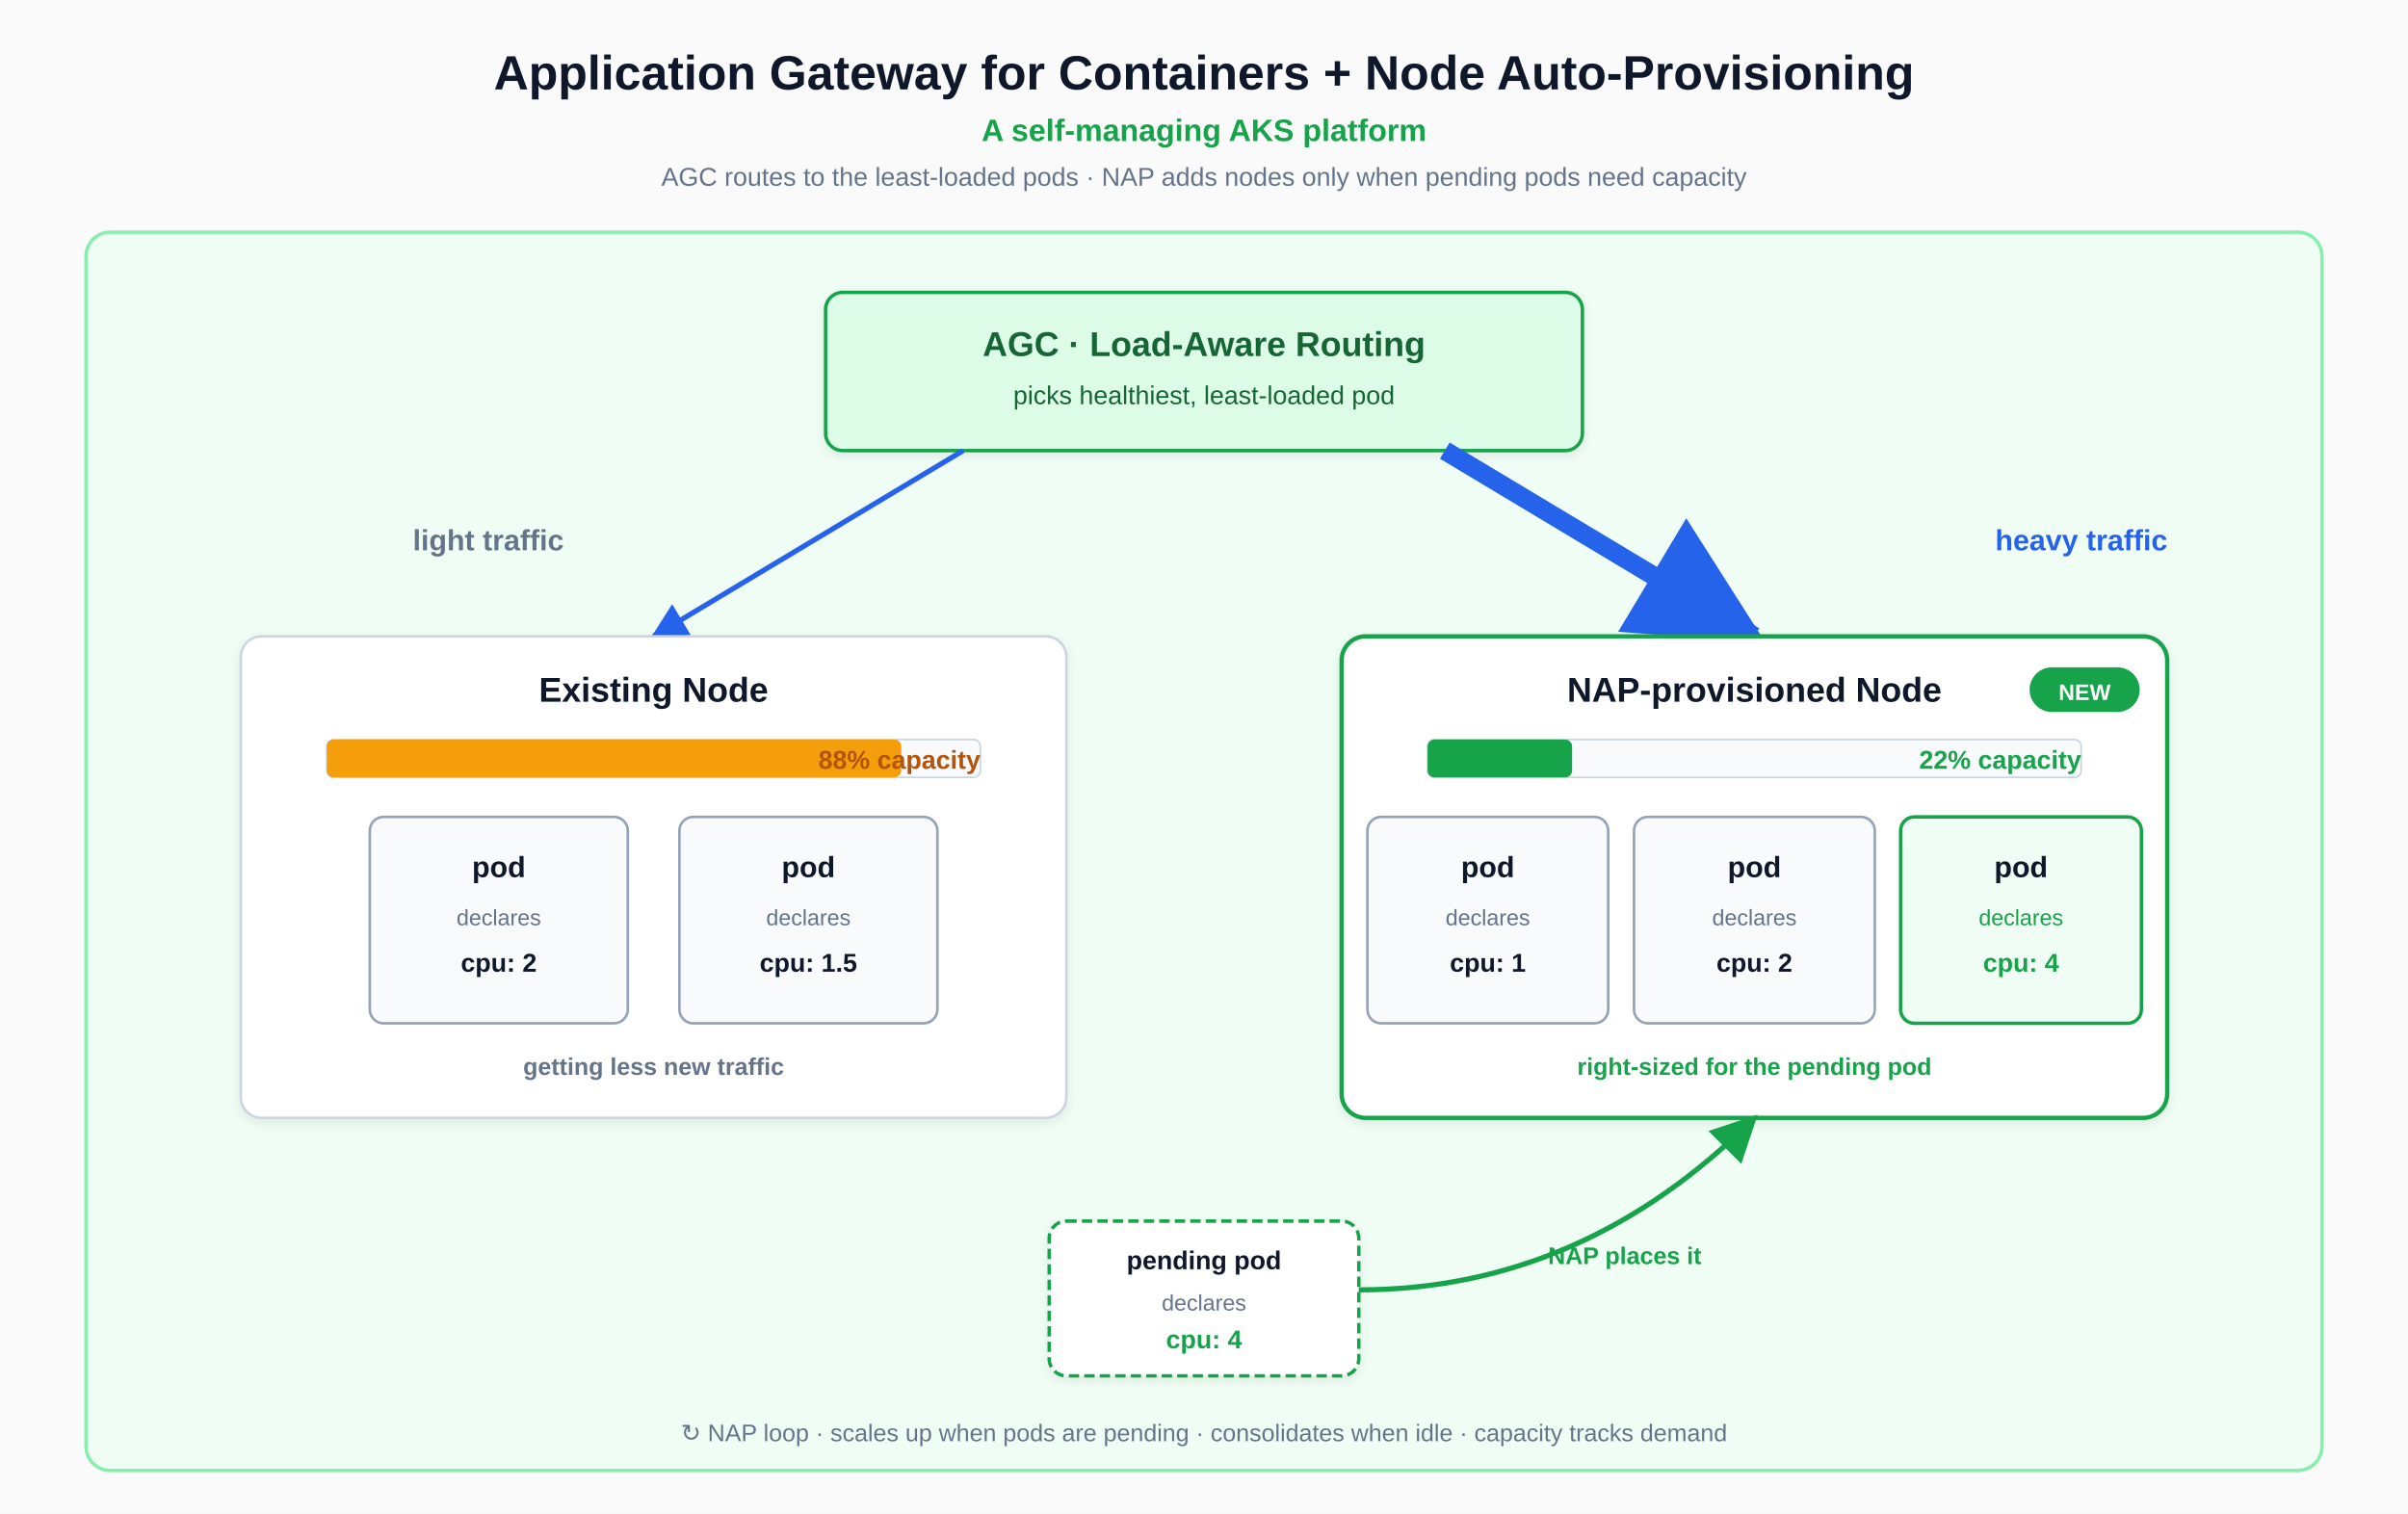
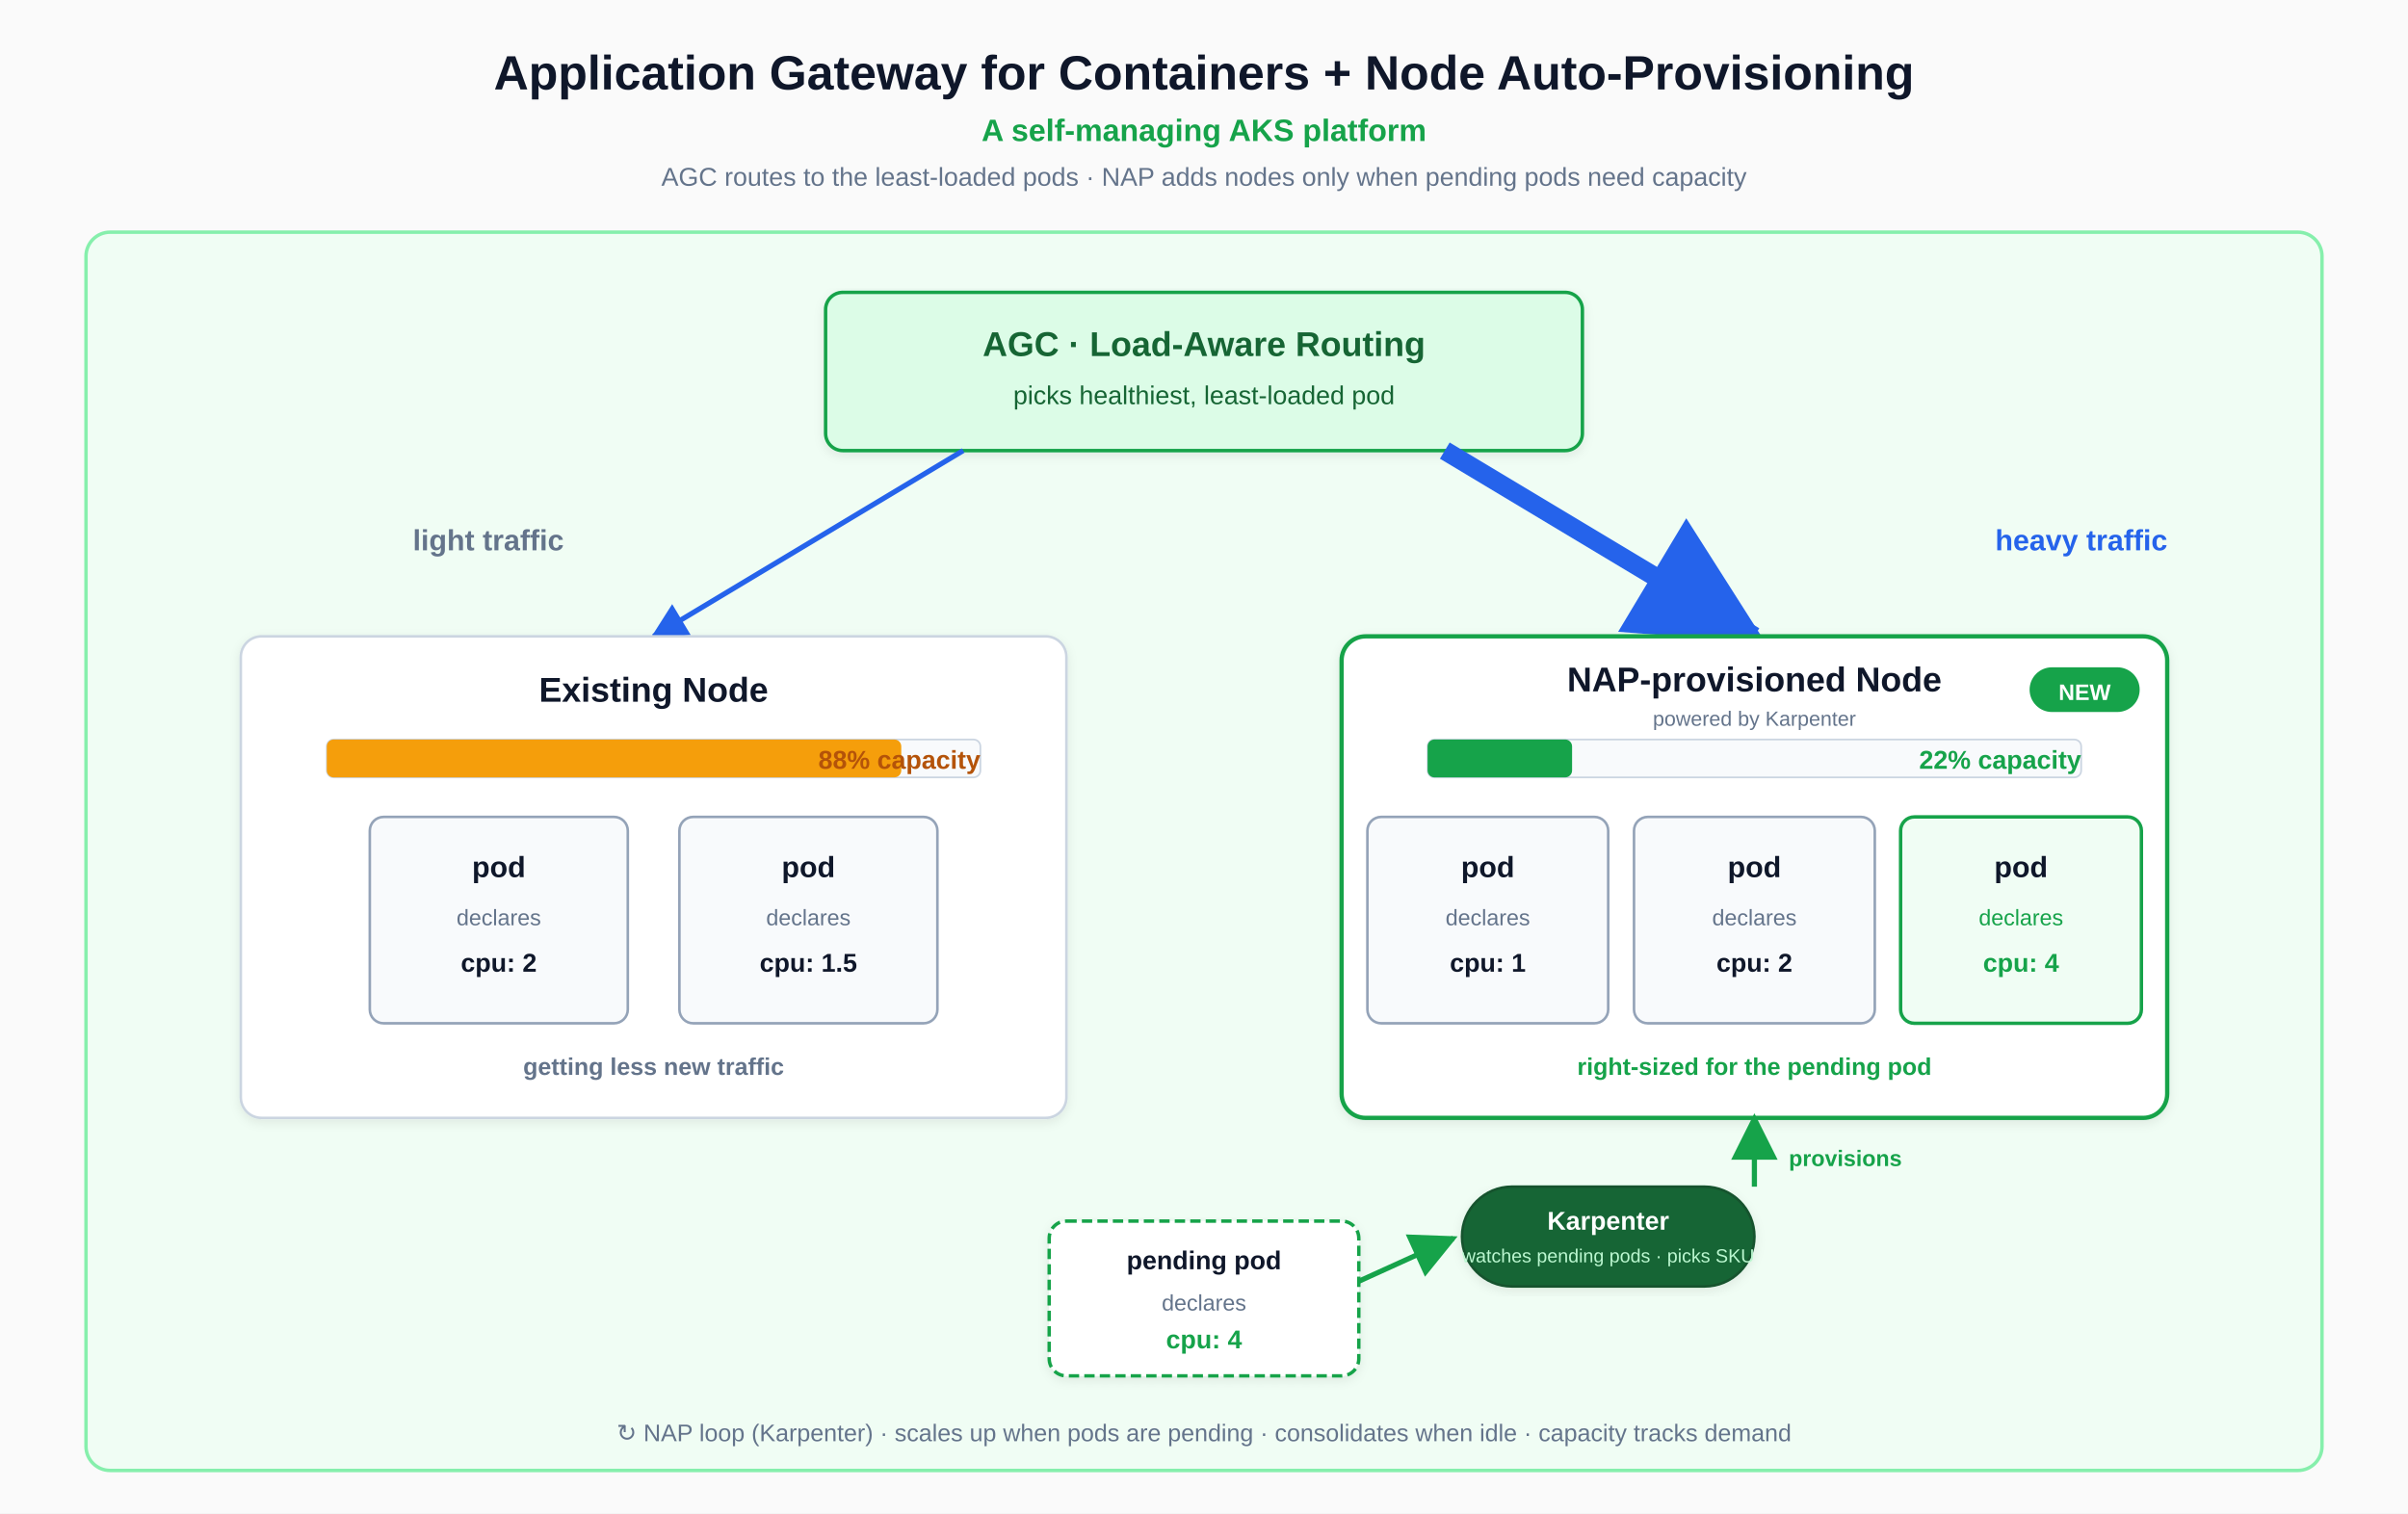
<svg xmlns="http://www.w3.org/2000/svg" viewBox="0 0 1400 880" font-family="'Segoe UI', 'Helvetica Neue', Arial, sans-serif">
  <defs>
    <marker id="arrBlue" viewBox="0 0 10 10" refX="9" refY="5" markerWidth="7" markerHeight="7" orient="auto">
      <path d="M0,0 L10,5 L0,10 z" fill="#2563eb" />
    </marker>
    <marker id="arrGreen" viewBox="0 0 10 10" refX="9" refY="5" markerWidth="9" markerHeight="9" orient="auto">
      <path d="M0,0 L10,5 L0,10 z" fill="#16a34a" />
    </marker>
    <filter id="card" x="-5%" y="-5%" width="110%" height="115%">
      <feDropShadow dx="0" dy="2" stdDeviation="3" flood-color="#0f172a" flood-opacity="0.08" />
    </filter>
  </defs>
  <rect width="1400" height="880" fill="#fafafa" />
  <text x="700" y="52" font-size="28" fill="#0f172a" font-weight="700" text-anchor="middle">Application Gateway for Containers + Node Auto-Provisioning</text>
  <text x="700" y="82" font-size="18" fill="#16a34a" font-weight="700" text-anchor="middle">A self-managing AKS platform</text>
  <text x="700" y="108" font-size="15" fill="#64748b" text-anchor="middle">AGC routes to the least-loaded pods · NAP adds nodes only when pending pods need capacity</text>
  <rect x="50" y="135" width="1300" height="720" rx="14" fill="#f0fdf4" stroke="#86efac" stroke-width="2" />
  <rect x="480" y="170" width="440" height="92" rx="10" fill="#dcfce7" stroke="#16a34a" stroke-width="2" filter="url(#card)" />
  <text x="700" y="207" font-size="20" fill="#166534" font-weight="700" text-anchor="middle">AGC · Load-Aware Routing</text>
  <text x="700" y="235" font-size="15" fill="#166534" text-anchor="middle">picks healthiest, least-loaded pod</text>
  <line x1="560" y1="262" x2="380" y2="370" stroke="#2563eb" stroke-width="3" marker-end="url(#arrBlue)" />
  <line x1="840" y1="262" x2="1020" y2="370" stroke="#2563eb" stroke-width="11" marker-end="url(#arrBlue)" />
  <text x="240" y="320" font-size="17" fill="#64748b" font-weight="700">light traffic</text>
  <text x="1160" y="320" font-size="17" fill="#2563eb" font-weight="700">heavy traffic</text>
  <rect x="140" y="370" width="480" height="280" rx="12" fill="#ffffff" stroke="#cbd5e1" stroke-width="1.5" filter="url(#card)" />
  <text x="380" y="408" font-size="20" fill="#0f172a" font-weight="700" text-anchor="middle">Existing Node</text>
  <rect x="190" y="430" width="380" height="22" rx="4" fill="#f8fafc" stroke="#cbd5e1" />
  <rect x="190" y="430" width="334" height="22" rx="4" fill="#f59e0b" />
  <text x="570" y="447" font-size="15" fill="#b45309" font-weight="700" text-anchor="end">88% capacity</text>
  <rect x="215" y="475" width="150" height="120" rx="8" fill="#f8fafc" stroke="#94a3b8" stroke-width="1.5" />
  <text x="290" y="510" font-size="17" fill="#0f172a" font-weight="700" text-anchor="middle">pod</text>
  <text x="290" y="538" font-size="13" fill="#64748b" text-anchor="middle">declares</text>
  <text x="290" y="565" font-size="15" fill="#0f172a" font-weight="700" text-anchor="middle">cpu: 2</text>
  <rect x="395" y="475" width="150" height="120" rx="8" fill="#f8fafc" stroke="#94a3b8" stroke-width="1.5" />
  <text x="470" y="510" font-size="17" fill="#0f172a" font-weight="700" text-anchor="middle">pod</text>
  <text x="470" y="538" font-size="13" fill="#64748b" text-anchor="middle">declares</text>
  <text x="470" y="565" font-size="15" fill="#0f172a" font-weight="700" text-anchor="middle">cpu: 1.5</text>
  <text x="380" y="625" font-size="14" fill="#64748b" font-weight="600" text-anchor="middle">getting less new traffic</text>
  <rect x="780" y="370" width="480" height="280" rx="14" fill="#ffffff" stroke="#16a34a" stroke-width="2.5" filter="url(#card)" />
-   <text x="1020" y="408" font-size="20" fill="#0f172a" font-weight="700" text-anchor="middle">NAP-provisioned Node</text>
+   <text x="1020" y="402" font-size="20" fill="#0f172a" font-weight="700" text-anchor="middle">NAP-provisioned Node</text>
+   <text x="1020" y="422" font-size="12" fill="#64748b" text-anchor="middle">powered by Karpenter</text>
  <rect x="1180" y="388" width="64" height="26" rx="13" fill="#16a34a" />
  <text x="1212" y="407" font-size="13" fill="white" font-weight="700" text-anchor="middle">NEW</text>
  <rect x="830" y="430" width="380" height="22" rx="4" fill="#f8fafc" stroke="#cbd5e1" />
  <rect x="830" y="430" width="84" height="22" rx="4" fill="#16a34a" />
  <text x="1210" y="447" font-size="15" fill="#16a34a" font-weight="700" text-anchor="end">22% capacity</text>
  <rect x="795" y="475" width="140" height="120" rx="8" fill="#f8fafc" stroke="#94a3b8" stroke-width="1.5" />
  <text x="865" y="510" font-size="17" fill="#0f172a" font-weight="700" text-anchor="middle">pod</text>
  <text x="865" y="538" font-size="13" fill="#64748b" text-anchor="middle">declares</text>
  <text x="865" y="565" font-size="15" fill="#0f172a" font-weight="700" text-anchor="middle">cpu: 1</text>
  <rect x="950" y="475" width="140" height="120" rx="8" fill="#f8fafc" stroke="#94a3b8" stroke-width="1.5" />
  <text x="1020" y="510" font-size="17" fill="#0f172a" font-weight="700" text-anchor="middle">pod</text>
  <text x="1020" y="538" font-size="13" fill="#64748b" text-anchor="middle">declares</text>
  <text x="1020" y="565" font-size="15" fill="#0f172a" font-weight="700" text-anchor="middle">cpu: 2</text>
  <rect x="1105" y="475" width="140" height="120" rx="8" fill="#f0fdf4" stroke="#16a34a" stroke-width="2" />
  <text x="1175" y="510" font-size="17" fill="#0f172a" font-weight="700" text-anchor="middle">pod</text>
  <text x="1175" y="538" font-size="13" fill="#16a34a" text-anchor="middle">declares</text>
  <text x="1175" y="565" font-size="15" fill="#16a34a" font-weight="700" text-anchor="middle">cpu: 4</text>
  <text x="1020" y="625" font-size="14" fill="#16a34a" font-weight="600" text-anchor="middle">right-sized for the pending pod</text>
  <rect x="610" y="710" width="180" height="90" rx="10" fill="#ffffff" stroke="#16a34a" stroke-width="2" stroke-dasharray="6 3" filter="url(#card)" />
  <text x="700" y="738" font-size="15" fill="#0f172a" font-weight="700" text-anchor="middle">pending pod</text>
  <text x="700" y="762" font-size="13" fill="#64748b" text-anchor="middle">declares</text>
  <text x="700" y="784" font-size="15" fill="#16a34a" font-weight="700" text-anchor="middle">cpu: 4</text>
-   <path d="M 790 750 Q 920 750 1020 650" fill="none" stroke="#16a34a" stroke-width="3" marker-end="url(#arrGreen)" />
-   <text x="900" y="735" font-size="14" fill="#16a34a" font-weight="700">NAP places it</text>
-   <text x="700" y="838" font-size="14" fill="#64748b" text-anchor="middle">↻ NAP loop  ·  scales up when pods are pending  ·  consolidates when idle  ·  capacity tracks demand</text>
+   <path d="M 790 745 L 845 720" fill="none" stroke="#16a34a" stroke-width="3" marker-end="url(#arrGreen)" />
+   <rect x="850" y="690" width="170" height="58" rx="29" fill="#166534" stroke="#14532d" stroke-width="1.5" filter="url(#card)" />
+   <text x="935" y="715" font-size="15" fill="#ffffff" font-weight="700" text-anchor="middle">Karpenter</text>
+   <text x="935" y="734" font-size="11" fill="#bbf7d0" text-anchor="middle">watches pending pods · picks SKU</text>
+   <path d="M 1020 690 Q 1020 670 1020 650" fill="none" stroke="#16a34a" stroke-width="3" marker-end="url(#arrGreen)" />
+   <text x="1040" y="678" font-size="13" fill="#16a34a" font-weight="700">provisions</text>
+   <text x="700" y="838" font-size="14" fill="#64748b" text-anchor="middle">↻ NAP loop (Karpenter)  ·  scales up when pods are pending  ·  consolidates when idle  ·  capacity tracks demand</text>
</svg>
